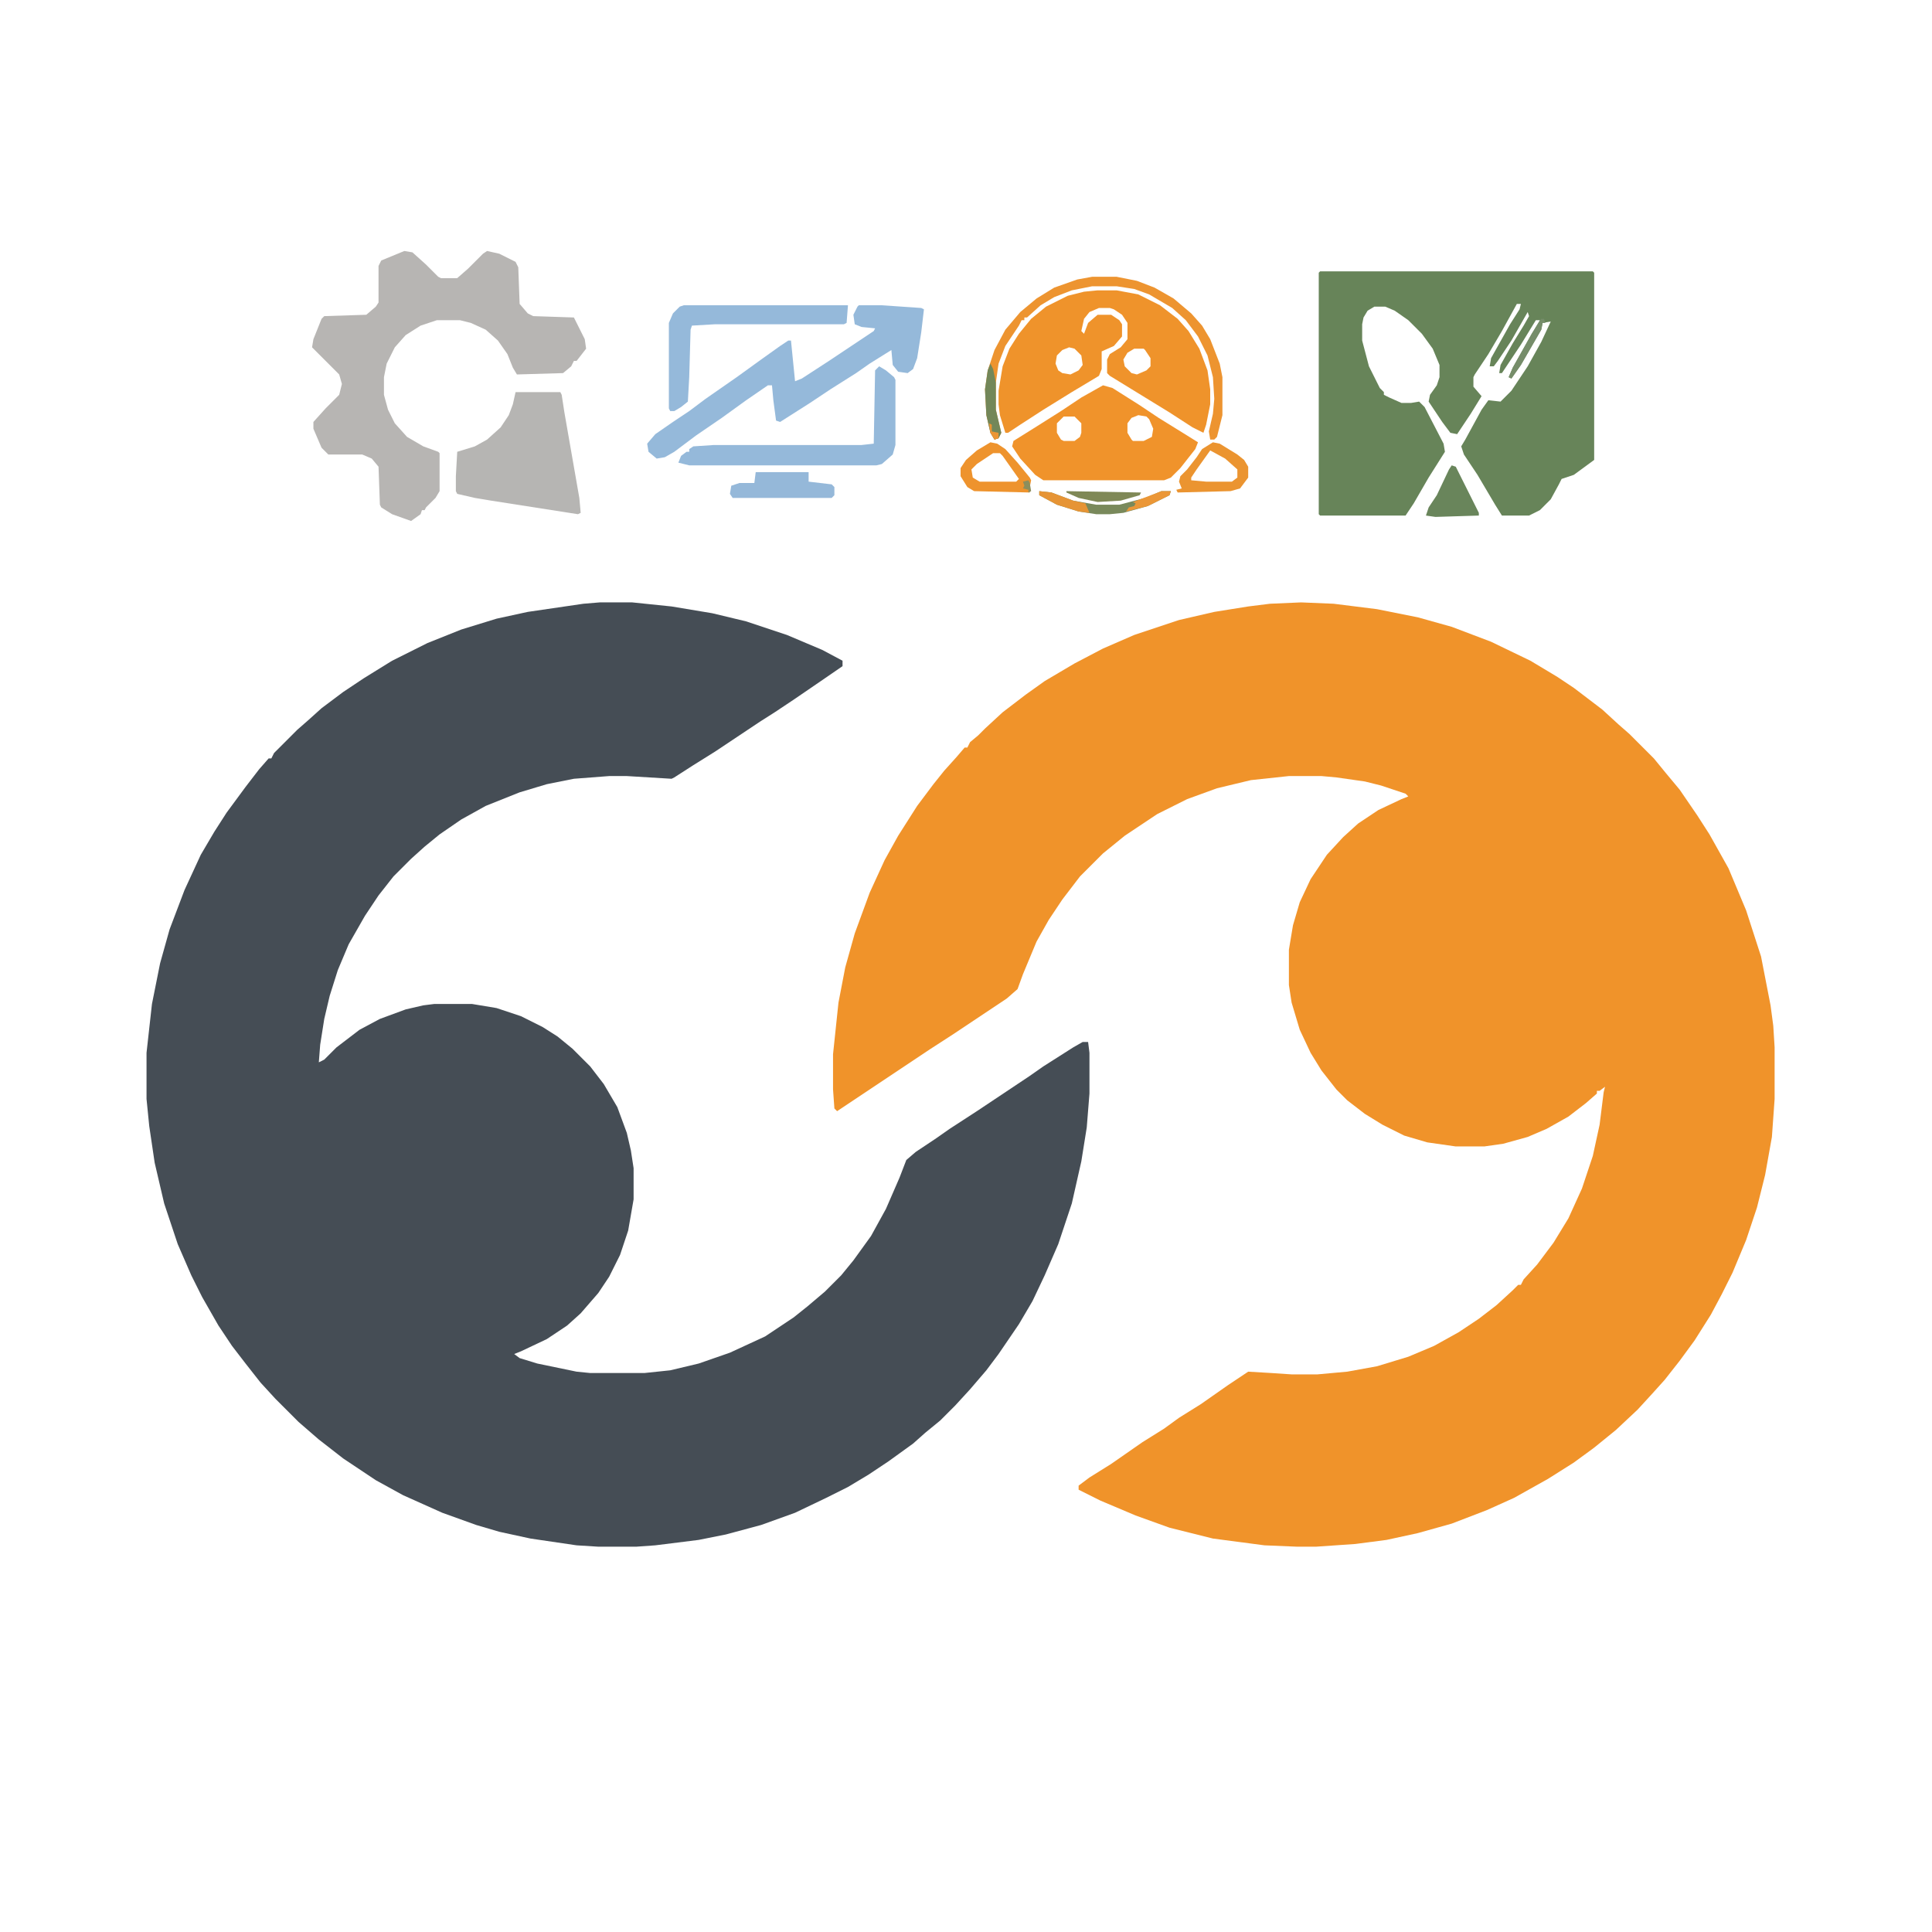
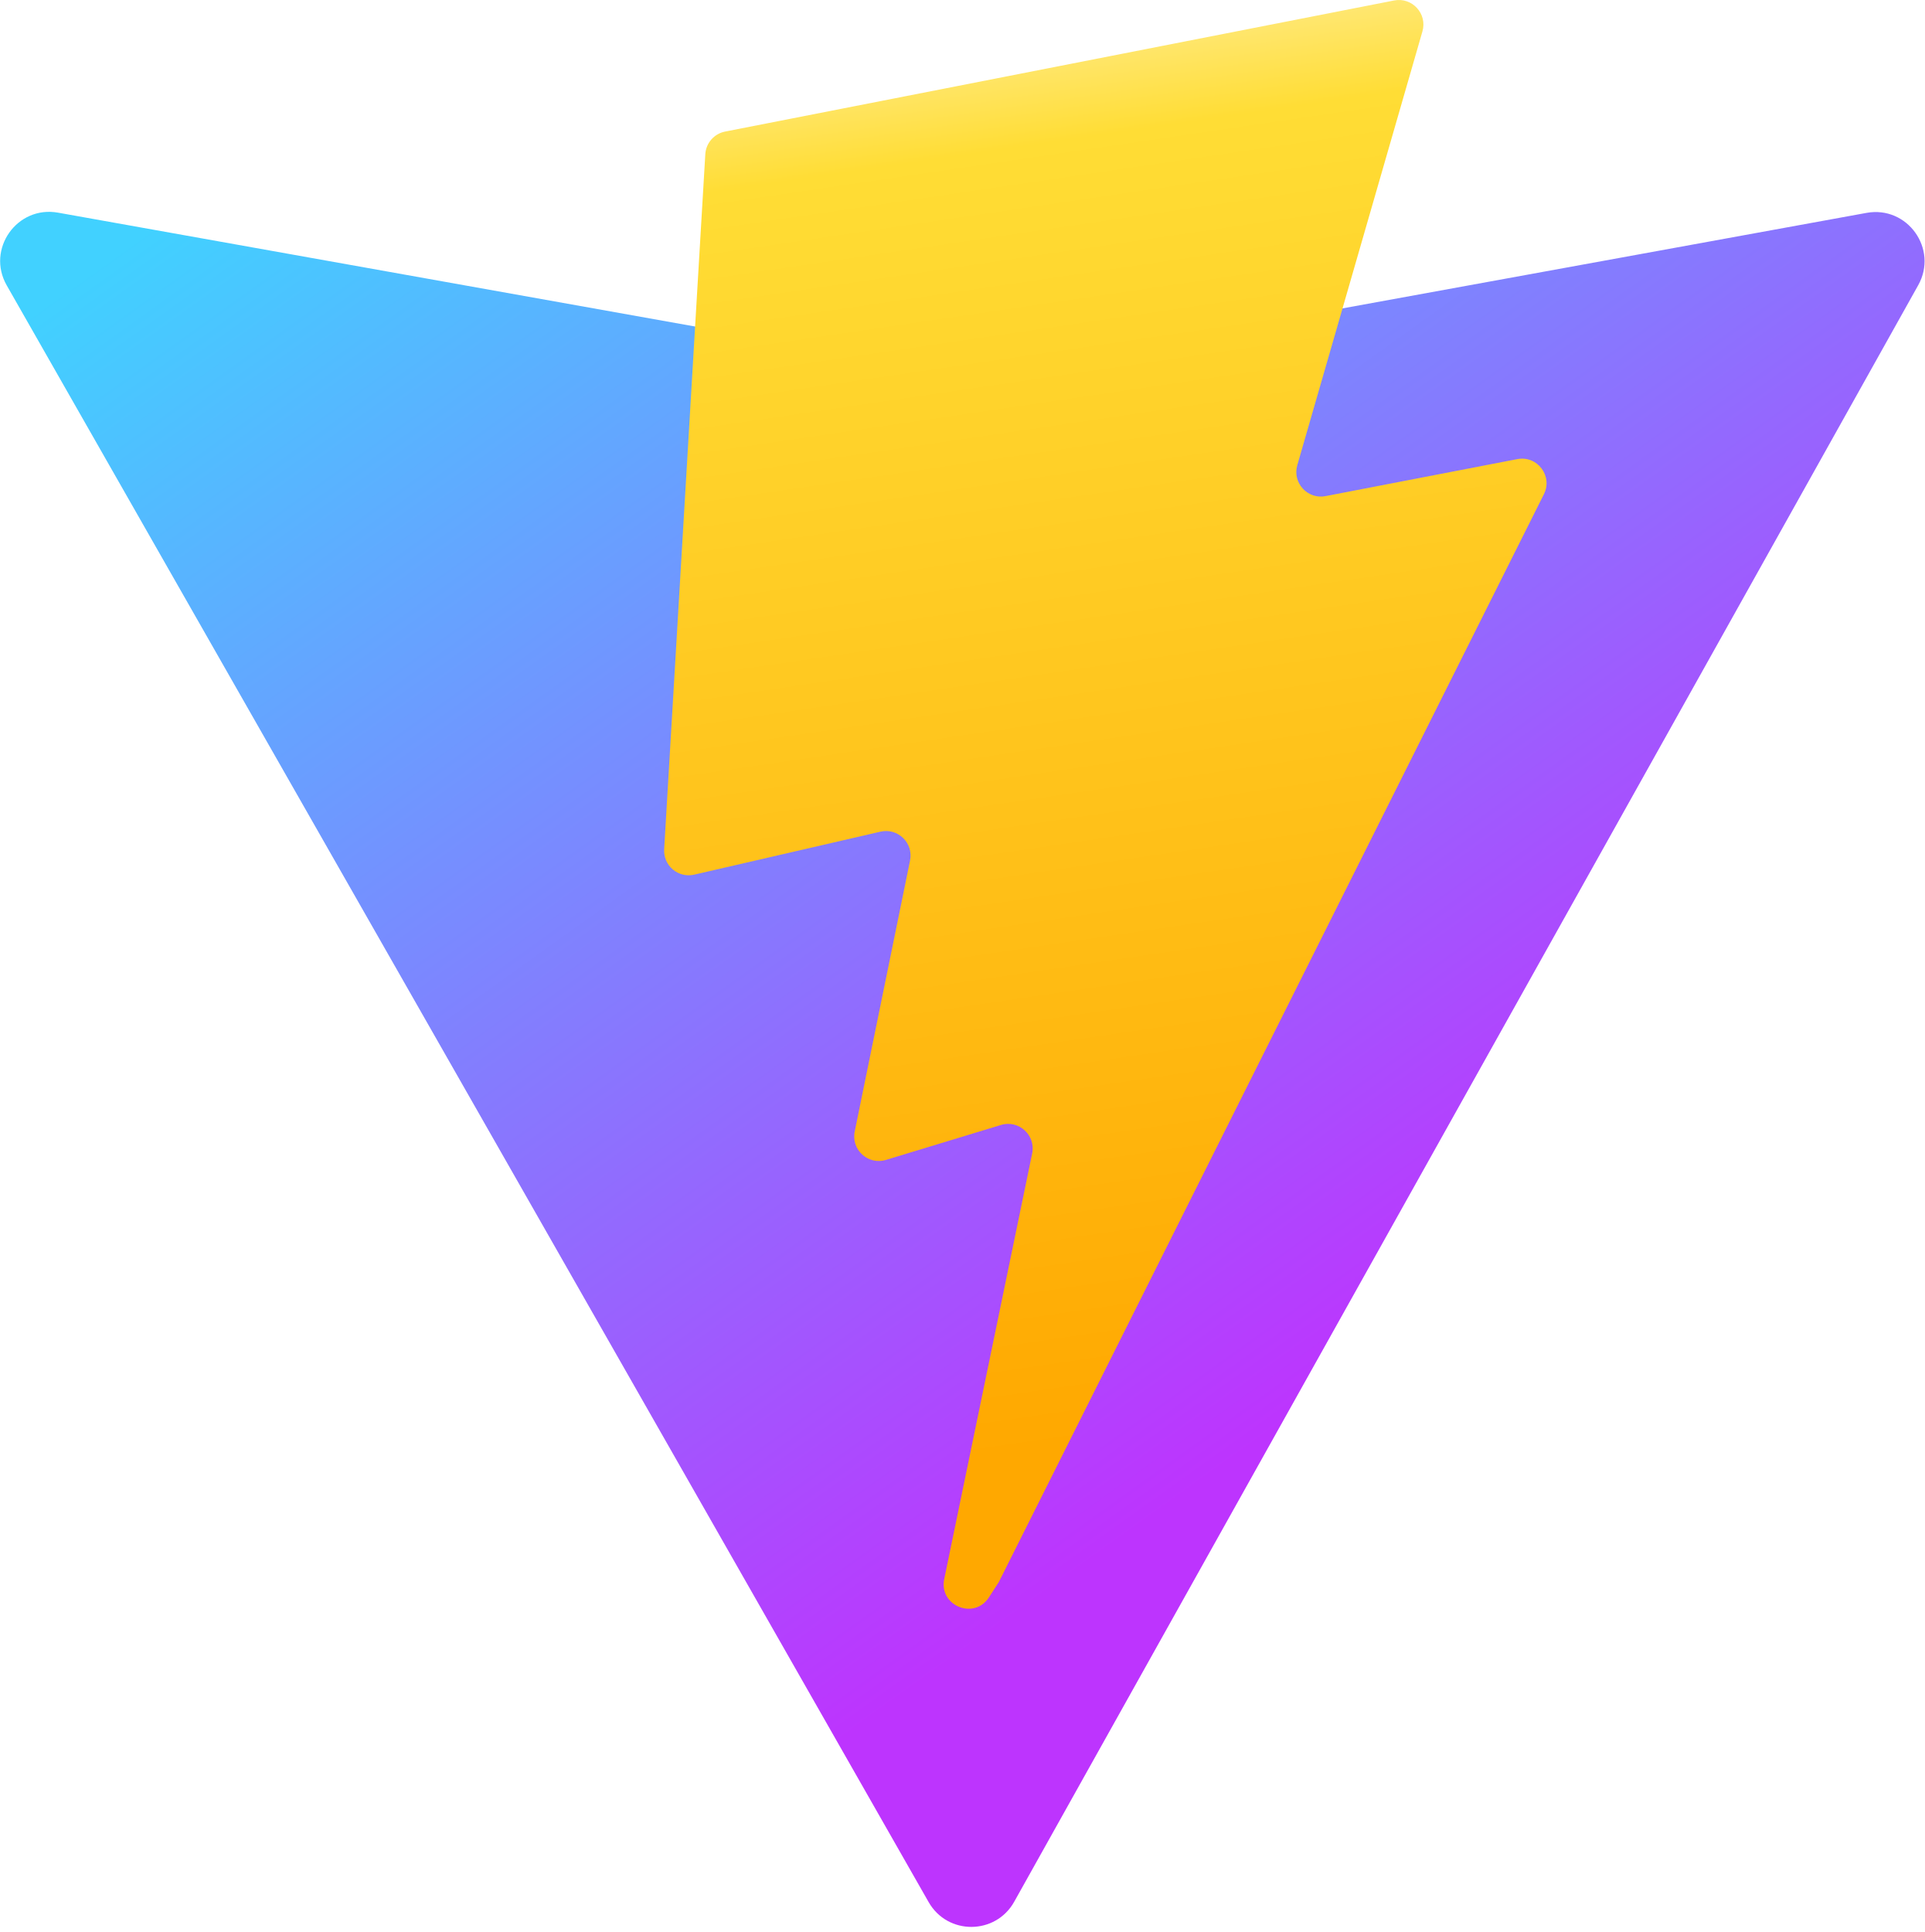
- <svg xmlns="http://www.w3.org/2000/svg" version="1.1" viewBox="0 0 1424 1192" width="1280" height="1280">
-   <path transform="translate(442,328)" d="m0 0h24l29 3 30 5 25 6 30 10 26 11 15 8v4l-16 11-19 13-15 10-11 7-33 22-16 10-14 9-2 1-33-2h-13l-26 2-20 4-20 6-25 10-18 10-16 11-11 9-10 9-13 13-11 14-10 15-12 21-8 19-6 19-4 17-3 19-1 13 4-2 9-9 17-13 15-8 19-7 13-3 8-1h28l18 3 18 6 16 8 11 7 11 9 13 13 10 13 10 17 7 19 3 13 2 13v23l-4 23-6 18-8 16-8 12-13 15-10 9-15 10-19 9-5 2 4 3 13 4 29 6 10 1h40l19-2 21-5 23-8 26-12 21-14 10-8 13-11 12-12 9-11 13-18 11-20 10-23 5-13 7-6 15-10 10-7 20-13 39-26 10-7 22-14 7-4h4l1 8v30l-2 25-4 25-7 31-10 30-10 23-9 19-10 17-15 22-9 12-12 14-11 12-11 11-11 9-9 8-18 13-15 10-15 9-16 8-23 11-25 9-26 7-20 4-32 4-14 1h-28l-16-1-34-5-23-5-17-5-25-9-29-13-20-11-24-16-18-14-15-13-17-17-11-12-11-14-10-13-10-15-12-21-8-16-10-23-10-30-7-30-4-27-2-20v-34l4-36 6-30 7-25 11-29 12-26 10-17 9-14 14-19 10-13 7-8h2l2-4 17-17 8-7 10-9 16-12 15-10 21-13 26-13 25-10 26-8 23-5 41-6z" fill="#454D55" />
-   <path transform="translate(959,328)" d="m0 0 24 1 32 4 30 6 25 7 29 11 29 14 20 12 12 8 21 16 12 11 8 7 18 18 9 11 10 12 13 19 9 14 14 25 13 31 11 34 7 36 2 15 1 16v38l-2 28-5 28-6 24-8 24-10 24-8 16-8 15-12 19-11 15-11 14-9 10-11 12-16 15-16 13-15 11-19 12-25 14-20 9-26 10-25 7-23 5-23 3-29 2h-14l-24-1-38-5-32-8-25-9-26-11-16-8v-3l8-6 16-10 23-16 16-10 11-8 16-10 20-14 15-10 17 1 15 1h19l22-2 22-4 23-7 19-8 18-10 15-10 13-10 12-11 4-4h2l2-4 10-11 12-16 11-18 10-22 8-24 5-23 3-24 1-4-4 3h-2v2l-8 7-13 10-16 9-14 6-18 5-14 2h-21l-21-3-17-5-16-8-13-8-13-10-8-8-11-14-8-13-8-17-6-20-2-13v-26l3-18 5-17 8-17 12-18 12-13 11-10 15-10 17-8 5-2-2-2-18-6-12-3-21-3-11-1h-24l-28 3-25 6-22 8-22 11-24 16-16 13-17 17-13 17-10 15-9 16-10 24-4 11-8 7-39 26-17 11-69 46-2-2-1-14v-26l4-38 5-26 7-25 11-30 11-24 10-18 14-22 12-16 8-10 9-10 6-7h2l2-4 6-5 5-5 13-12 17-13 14-10 22-13 21-11 23-10 33-11 26-6 25-4 16-2z" fill="#F0932A" />
-   <path transform="translate(973,84)" d="m0 0h201l1 1v138l-15 11-9 3-2 4-6 11-8 8-8 4h-20l-5-8-13-22-10-15-2-6 3-5 12-22 5-7 9 1 8-8 12-18 10-18 7-15-6 1-1 5-15 26-7 10-2-1 3-7 14-25 6-10h-3l-11 18-14 21h-2l1-6 9-16 8-13 4-7-1-3-12 21-10 15-3 4h-3l1-6 14-25 7-11 1-4h-3l-11 20-10 17-10 15-1 2v7l6 7-8 13-10 15-5-1-6-8-10-15 1-5 5-7 2-6v-9l-5-12-8-11-10-10-10-7-7-3h-8l-5 3-3 5-1 5v12l5 19 8 16 3 3v2l4 2 9 4h7l6-1 4 4 14 27 1 6-12 19-11 19-6 9h-63l-1-1v-178z" fill="#678459" />
-   <path transform="translate(298,69)" d="m0 0 6 1 10 9 9 9 2 1h12l8-7 11-11 3-2 9 2 12 6 2 4 1 27 6 7 4 2 30 1 8 16 1 7-7 9h-2l-2 4-6 5-34 1-3-5-4-10-7-10-9-8-11-5-8-2h-17l-12 4-11 7-8 9-6 12-2 10v13l3 11 5 10 9 10 12 7 11 4 1 1v28l-3 5-7 7-1 2h-2l-1 3-7 5-14-5-8-5-1-2-1-28-5-6-7-3h-25l-5-5-6-14v-5l9-10 10-10 2-8-2-7-20-20 1-6 6-15 2-2 31-1 7-6 2-3v-27l2-4z" fill="#B7B5B3" />
-   <path transform="translate(809,98)" d="m0 0h14l16 3 16 8 13 10 8 9 8 13 6 16 2 14v11l-3 15-2 6-8-4-17-11-44-27-2-2v-10l2-4 8-5 5-6v-12l-4-6-6-4-3-1h-8l-7 3-4 5-2 9 2 2 3-8 7-6h10l6 4 2 3v9l-6 7-9 4v13l-2 5-20 12-21 13-17 11-9 6h-2l-4-13-1-8v-10l3-18 5-13 7-11 9-11 11-9 16-8 12-3zm-21 42-5 2-4 4-1 6 2 5 3 2 6 1 6-3 3-4-1-7-5-5zm48 1-5 3-3 5 1 5 5 5 4 1 7-3 3-3v-6l-4-6-1-1z" fill="#EF932B" />
-   <path transform="translate(813,168)" d="m0 0 7 2 19 12 15 10 21 13 8 5-2 5-11 14-7 7-5 2h-89l-6-4-11-12-6-9 1-4 16-10 19-12 15-10zm-29 23-5 5v7l3 5 2 1h8l4-3 1-3v-7l-5-5zm55-1-5 2-3 4v7l3 5 1 1h8l6-3 1-6-3-7-2-2z" fill="#F0932B" />
-   <path transform="translate(633,109)" d="m0 0h17l29 2 2 1-2 17-3 19-3 8-4 3-7-1-4-5-1-11-16 10-10 7-19 12-15 10-22 14-3-1-2-15-1-11h-3l-16 11-18 13-19 13-16 12-7 4-6 1-6-5-1-6 6-7 13-9 12-8 12-9 23-16 18-13 14-10 6-4h2l3 30 5-2 20-13 33-22 1-2-10-1-5-2-1-7 3-6z" fill="#95B9DA" />
-   <path transform="translate(380,173)" d="m0 0h33l1 2 2 13 11 63 1 11-2 1-64-10-12-2-13-3-1-2v-11l1-18 13-4 9-5 10-9 6-9 3-8z" fill="#B6B5B3" />
-   <path transform="translate(648,154)" d="m0 0 5 3 6 5 1 2v48l-2 7-8 7-4 1h-138l-8-2 2-5 4-3h2v-2l3-2 15-1h109l9-1 1-54z" fill="#95B9DA" />
-   <path transform="translate(504,109)" d="m0 0h121l-1 13-2 1h-95l-17 1-1 3-1 35-1 18-5 4-5 3h-3l-1-2v-63l3-7 5-5z" fill="#95B9DA" />
-   <path transform="translate(805,88)" d="m0 0h18l15 3 13 5 14 8 13 11 8 9 6 10 7 18 2 10v28l-4 16-2 2h-3l-1-6 3-13 1-11-1-16-4-16-7-14-9-12-10-9-17-10-11-4-13-2h-18l-15 3-13 5-10 6-10 9h-2v2h-2l-2 4-10 15-5 13-2 14v20l4 17-2 4-3 1-3-5-3-13-1-19 2-14 5-15 8-15 11-13 12-10 13-8 17-6z" fill="#ED9430" />
-   <path transform="translate(557,232)" d="m0 0h39v7l17 2 2 2v6l-2 2h-73l-2-3 1-6 6-2h11z" fill="#95B8D9" />
-   <path transform="translate(730,210)" d="m0 0 5 1 6 4 9 10 9 11 1 2-1 5v4l-41-1-5-3-5-8v-6l4-6 8-7zm2 8-12 8-4 4 1 6 5 3h27l2-2-12-17-2-2z" fill="#EE932D" />
-   <path transform="translate(894,210)" d="m0 0 5 1 13 8 5 4 3 5v8l-6 8-7 2-39 1-1-2 4-1-2-5 1-4 5-5 7-9 4-6zm-2 6-10 14-4 6v2l11 1h19l4-3v-6l-9-8z" fill="#EB9430" />
-   <path transform="translate(1070,227)" d="m0 0 3 1 17 34v2l-32 1-7-1 2-6 6-9 9-19z" fill="#69855B" />
-   <path transform="translate(766,246)" d="m0 0 9 1 16 6 17 3h17l19-5 12-5h7l-1 3-16 8-18 5-10 1h-10l-13-2-16-5-13-7z" fill="#79895B" />
-   <path transform="translate(730,152)" d="m0 0 2 4 2 10v20l4 17-2 4-3 1-3-5-3-13-1-19 2-14z" fill="#738759" />
-   <path transform="translate(786,246)" d="m0 0 55 1-1 2-14 4-17 1-14-3-9-4z" fill="#7F8856" />
-   <path transform="translate(766,246)" d="m0 0 9 1 16 6 9 2 3 7-8-1-16-5-13-7z" fill="#E69435" />
-   <path transform="translate(1136,119)" d="m0 0h2l1 3h-2l-1 5-15 26-7 10-2-1 3-7 14-25z" fill="#768D6A" />
-   <path transform="translate(856,246)" d="m0 0h7l-1 3-16 8-16 4 2-3 4-1 1-2-2-1 16-6z" fill="#EB9737" />
-   <path transform="translate(729,196)" d="m0 0 2 1v5l5 1v4l-3 1-3-5z" fill="#EC9533" />
-   <path transform="translate(758,238)" d="m0 0 1 2 1 6-2 1v-2l-4-1 1-2-1-3z" fill="#8C8E5D" />
+ <svg xmlns="http://www.w3.org/2000/svg" aria-hidden="true" role="img" class="iconify iconify--logos" width="31.88" height="32" preserveAspectRatio="xMidYMid meet" viewBox="0 0 256 257">
+   <defs>
+     <linearGradient id="IconifyId1813088fe1fbc01fb466" x1="-.828%" x2="57.636%" y1="7.652%" y2="78.411%">
+       <stop offset="0%" stop-color="#41D1FF" />
+       <stop offset="100%" stop-color="#BD34FE" />
+     </linearGradient>
+     <linearGradient id="IconifyId1813088fe1fbc01fb467" x1="43.376%" x2="50.316%" y1="2.242%" y2="89.03%">
+       <stop offset="0%" stop-color="#FFEA83" />
+       <stop offset="8.333%" stop-color="#FFDD35" />
+       <stop offset="100%" stop-color="#FFA800" />
+     </linearGradient>
+   </defs>
+   <path fill="url(#IconifyId1813088fe1fbc01fb466)" d="M255.153 37.938L134.897 252.976c-2.483 4.44-8.862 4.466-11.382.048L.875 37.958c-2.746-4.814 1.371-10.646 6.827-9.67l120.385 21.517a6.537 6.537 0 0 0 2.322-.004l117.867-21.483c5.438-.991 9.574 4.796 6.877 9.62Z" />
+   <path fill="url(#IconifyId1813088fe1fbc01fb467)" d="M185.432.063L96.44 17.501a3.268 3.268 0 0 0-2.634 3.014l-5.474 92.456a3.268 3.268 0 0 0 3.997 3.378l24.777-5.718c2.318-.535 4.413 1.507 3.936 3.838l-7.361 36.047c-.495 2.426 1.782 4.5 4.151 3.78l15.304-4.649c2.372-.72 4.652 1.36 4.15 3.788l-11.698 56.621c-.732 3.542 3.979 5.473 5.943 2.437l1.313-2.028l72.516-144.72c1.215-2.423-.88-5.186-3.54-4.672l-25.505 4.922c-2.396.462-4.435-1.77-3.759-4.114l16.646-57.705c.677-2.35-1.37-4.583-3.769-4.113Z" />
</svg>
